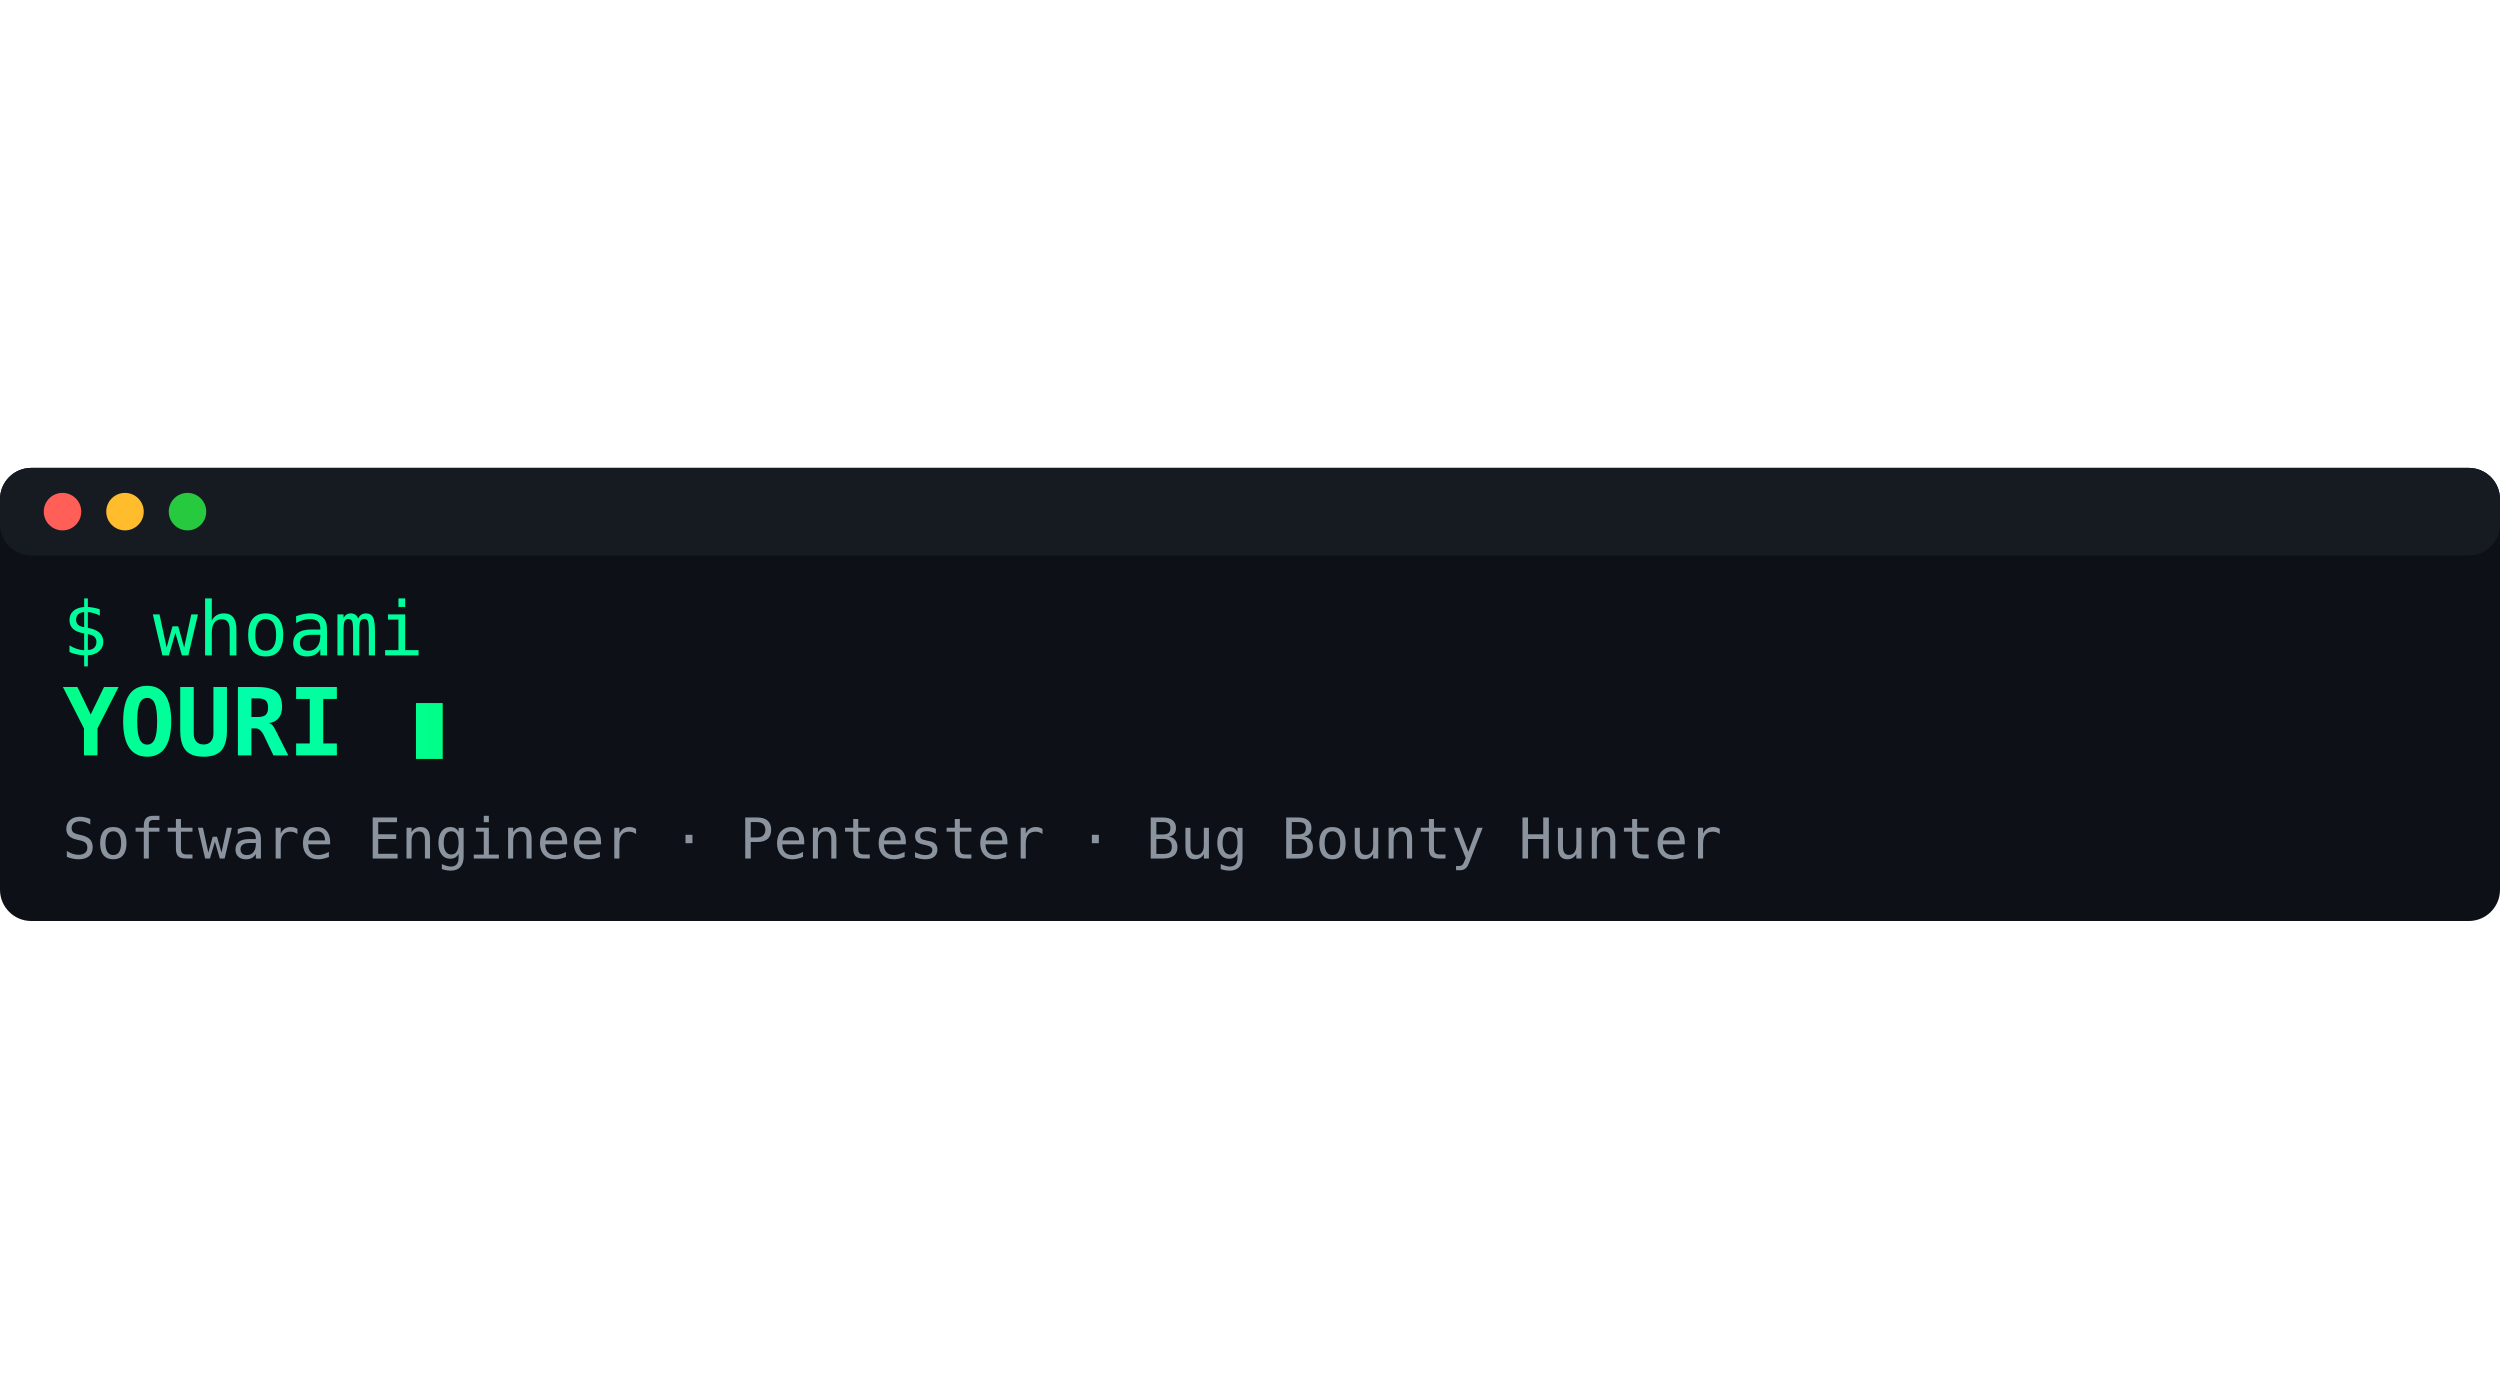
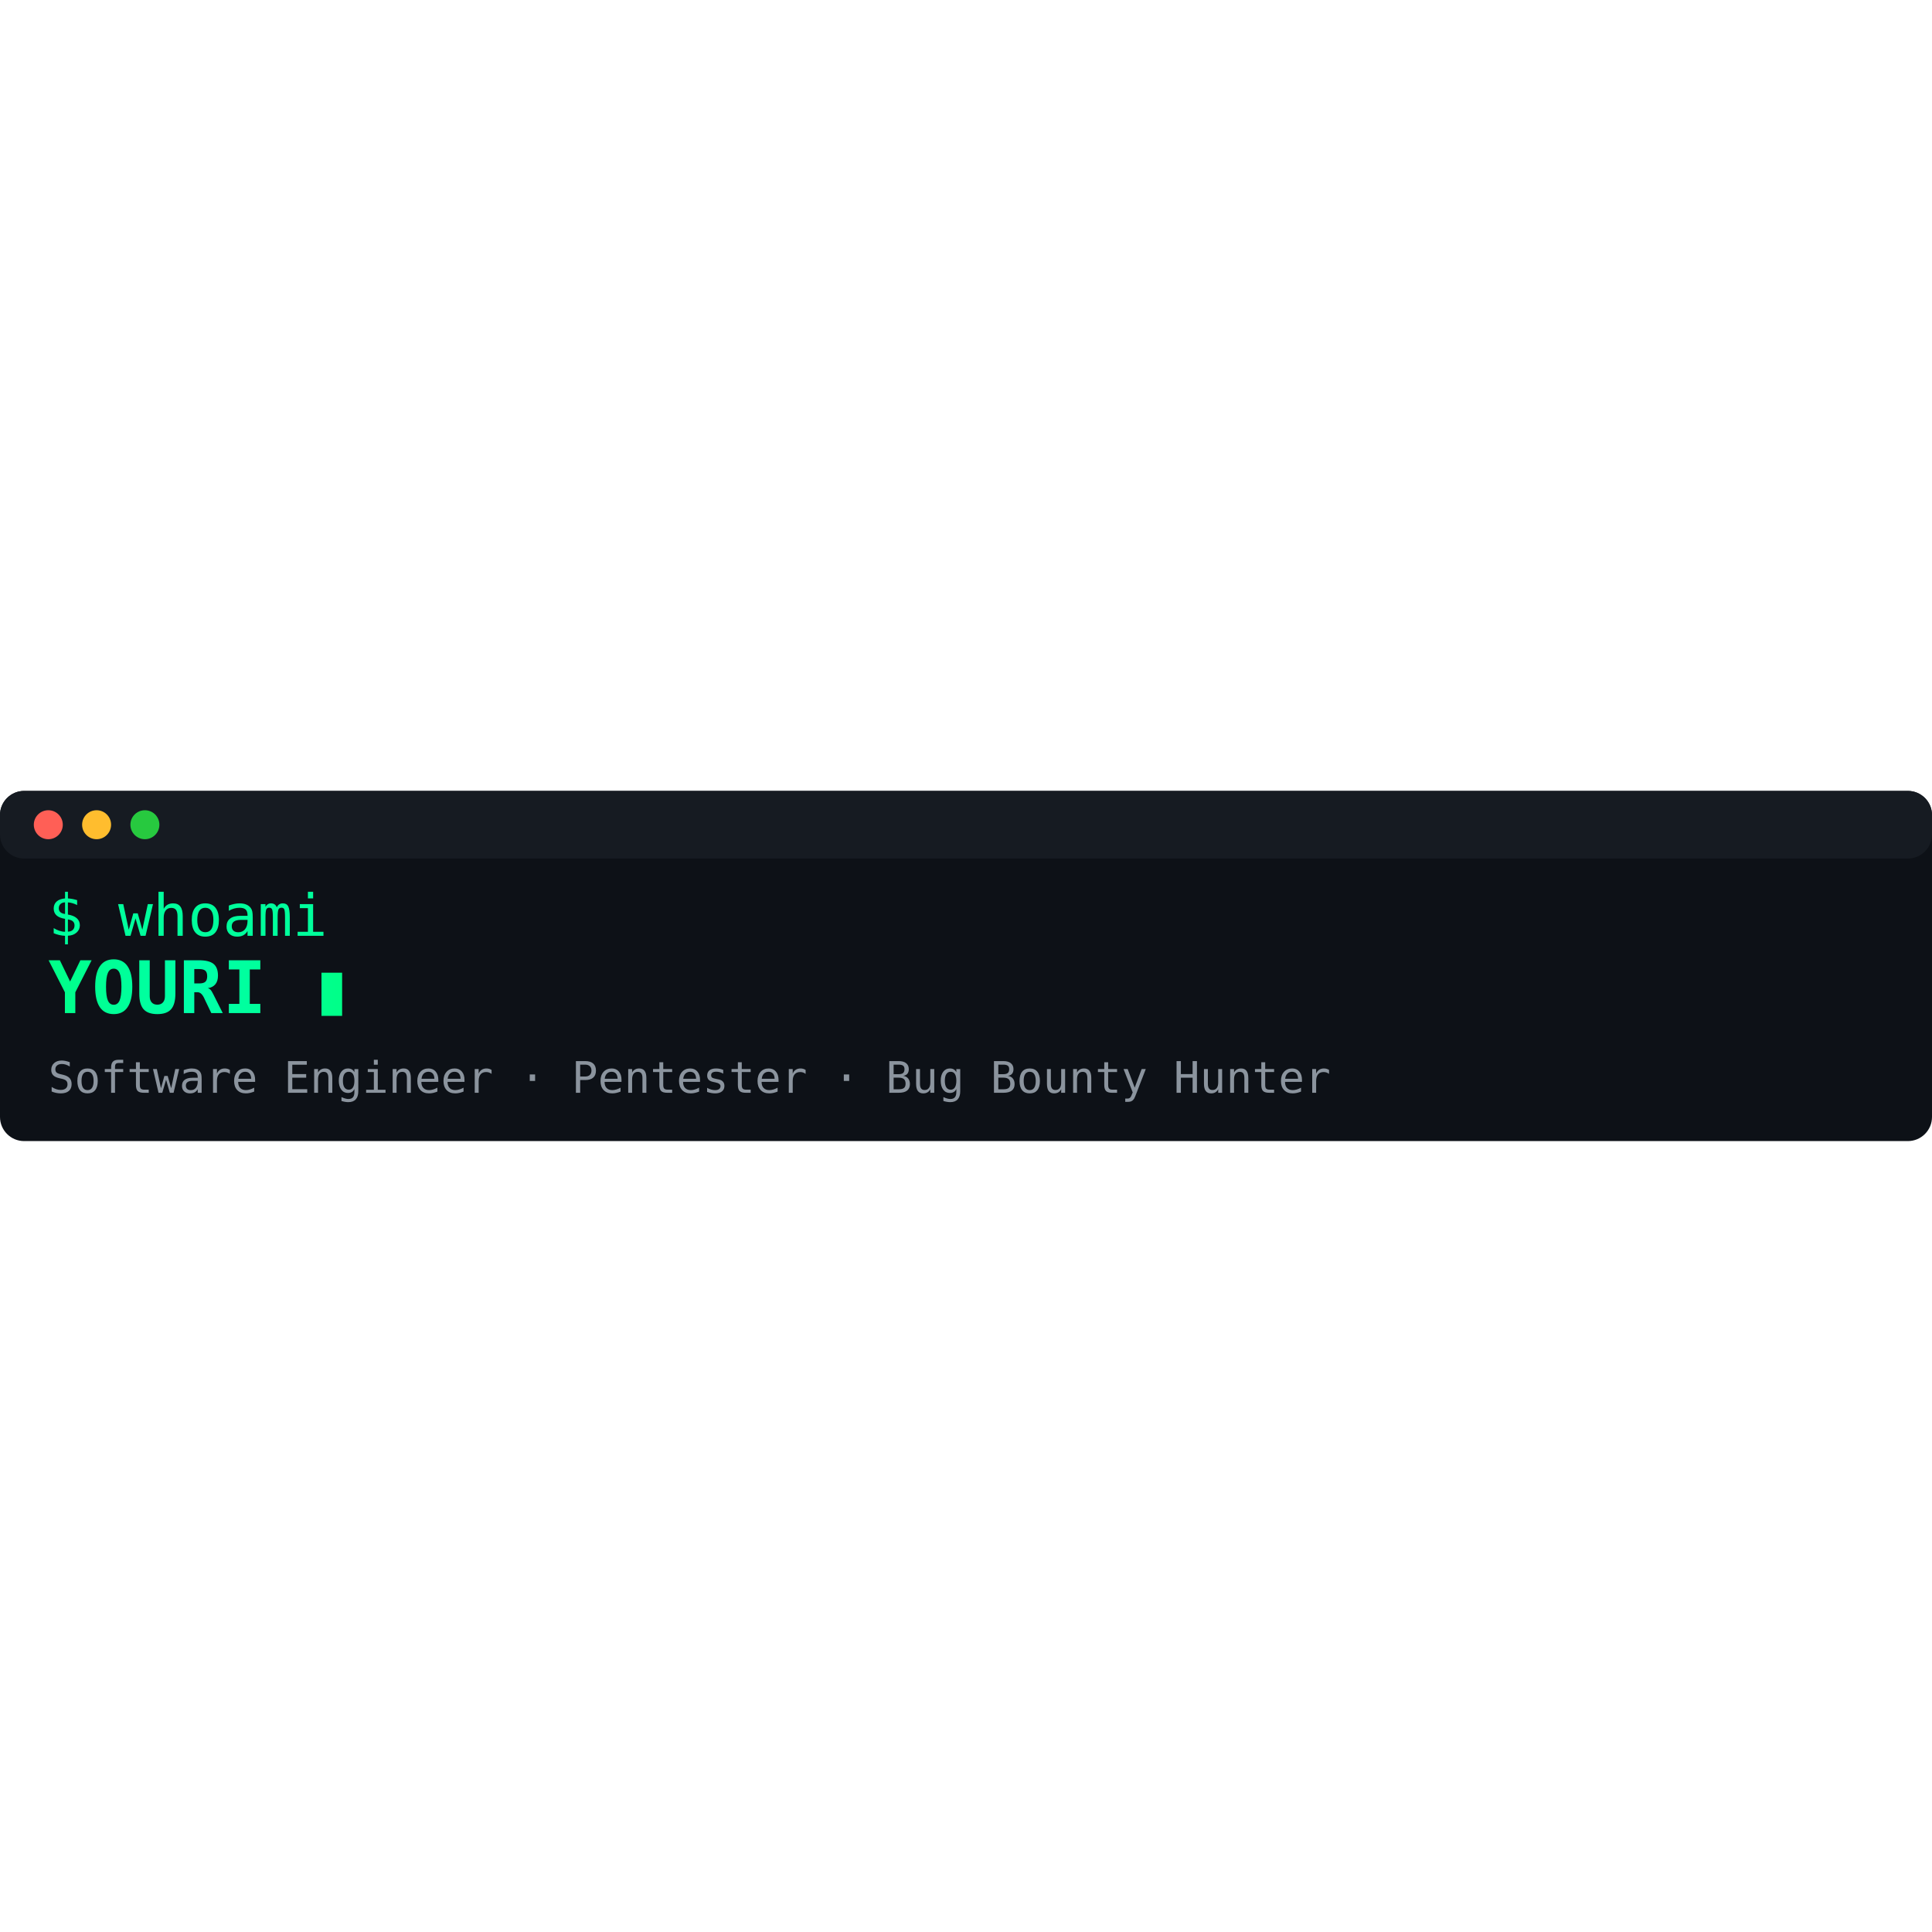
- <svg xmlns="http://www.w3.org/2000/svg" width="900" height="500" viewBox="0 0 800 145">
+ <svg xmlns="http://www.w3.org/2000/svg" width="800" height="800" viewBox="0 0 800 145">
  <defs>
    <style>
      .blink { animation: blink 1s steps(1) infinite; }
      @keyframes blink { 50% { opacity: 0; } }
    </style>
    <linearGradient id="scan" x1="0%" y1="0%" x2="100%" y2="0%">
      <stop offset="0%" stop-color="#00ff88" />
      <stop offset="50%" stop-color="#00ffaa" />
      <stop offset="100%" stop-color="#00ff88" />
    </linearGradient>
  </defs>
  <rect x="0" y="0" width="800" height="145" rx="10" fill="#0d1117" />
  <rect x="0" y="0" width="800" height="28" rx="10" fill="#161b22" />
  <circle cx="20" cy="14" r="6" fill="#ff5f56" />
  <circle cx="40" cy="14" r="6" fill="#ffbd2e" />
  <circle cx="60" cy="14" r="6" fill="#27c93f" />
  <text x="20" y="60" font-family="JetBrains Mono, monospace" font-size="24" fill="#00ff9c">
    $ whoami
  </text>
  <text x="20" y="92" font-family="JetBrains Mono, monospace" font-size="30" fill="url(#scan)" font-weight="bold">
    YOURI
    <tspan class="blink">▮</tspan>
  </text>
  <text x="20" y="125" font-family="JetBrains Mono, monospace" font-size="18" fill="#8b949e">
    Software Engineer · Pentester · Bug Bounty Hunter
  </text>
</svg>
